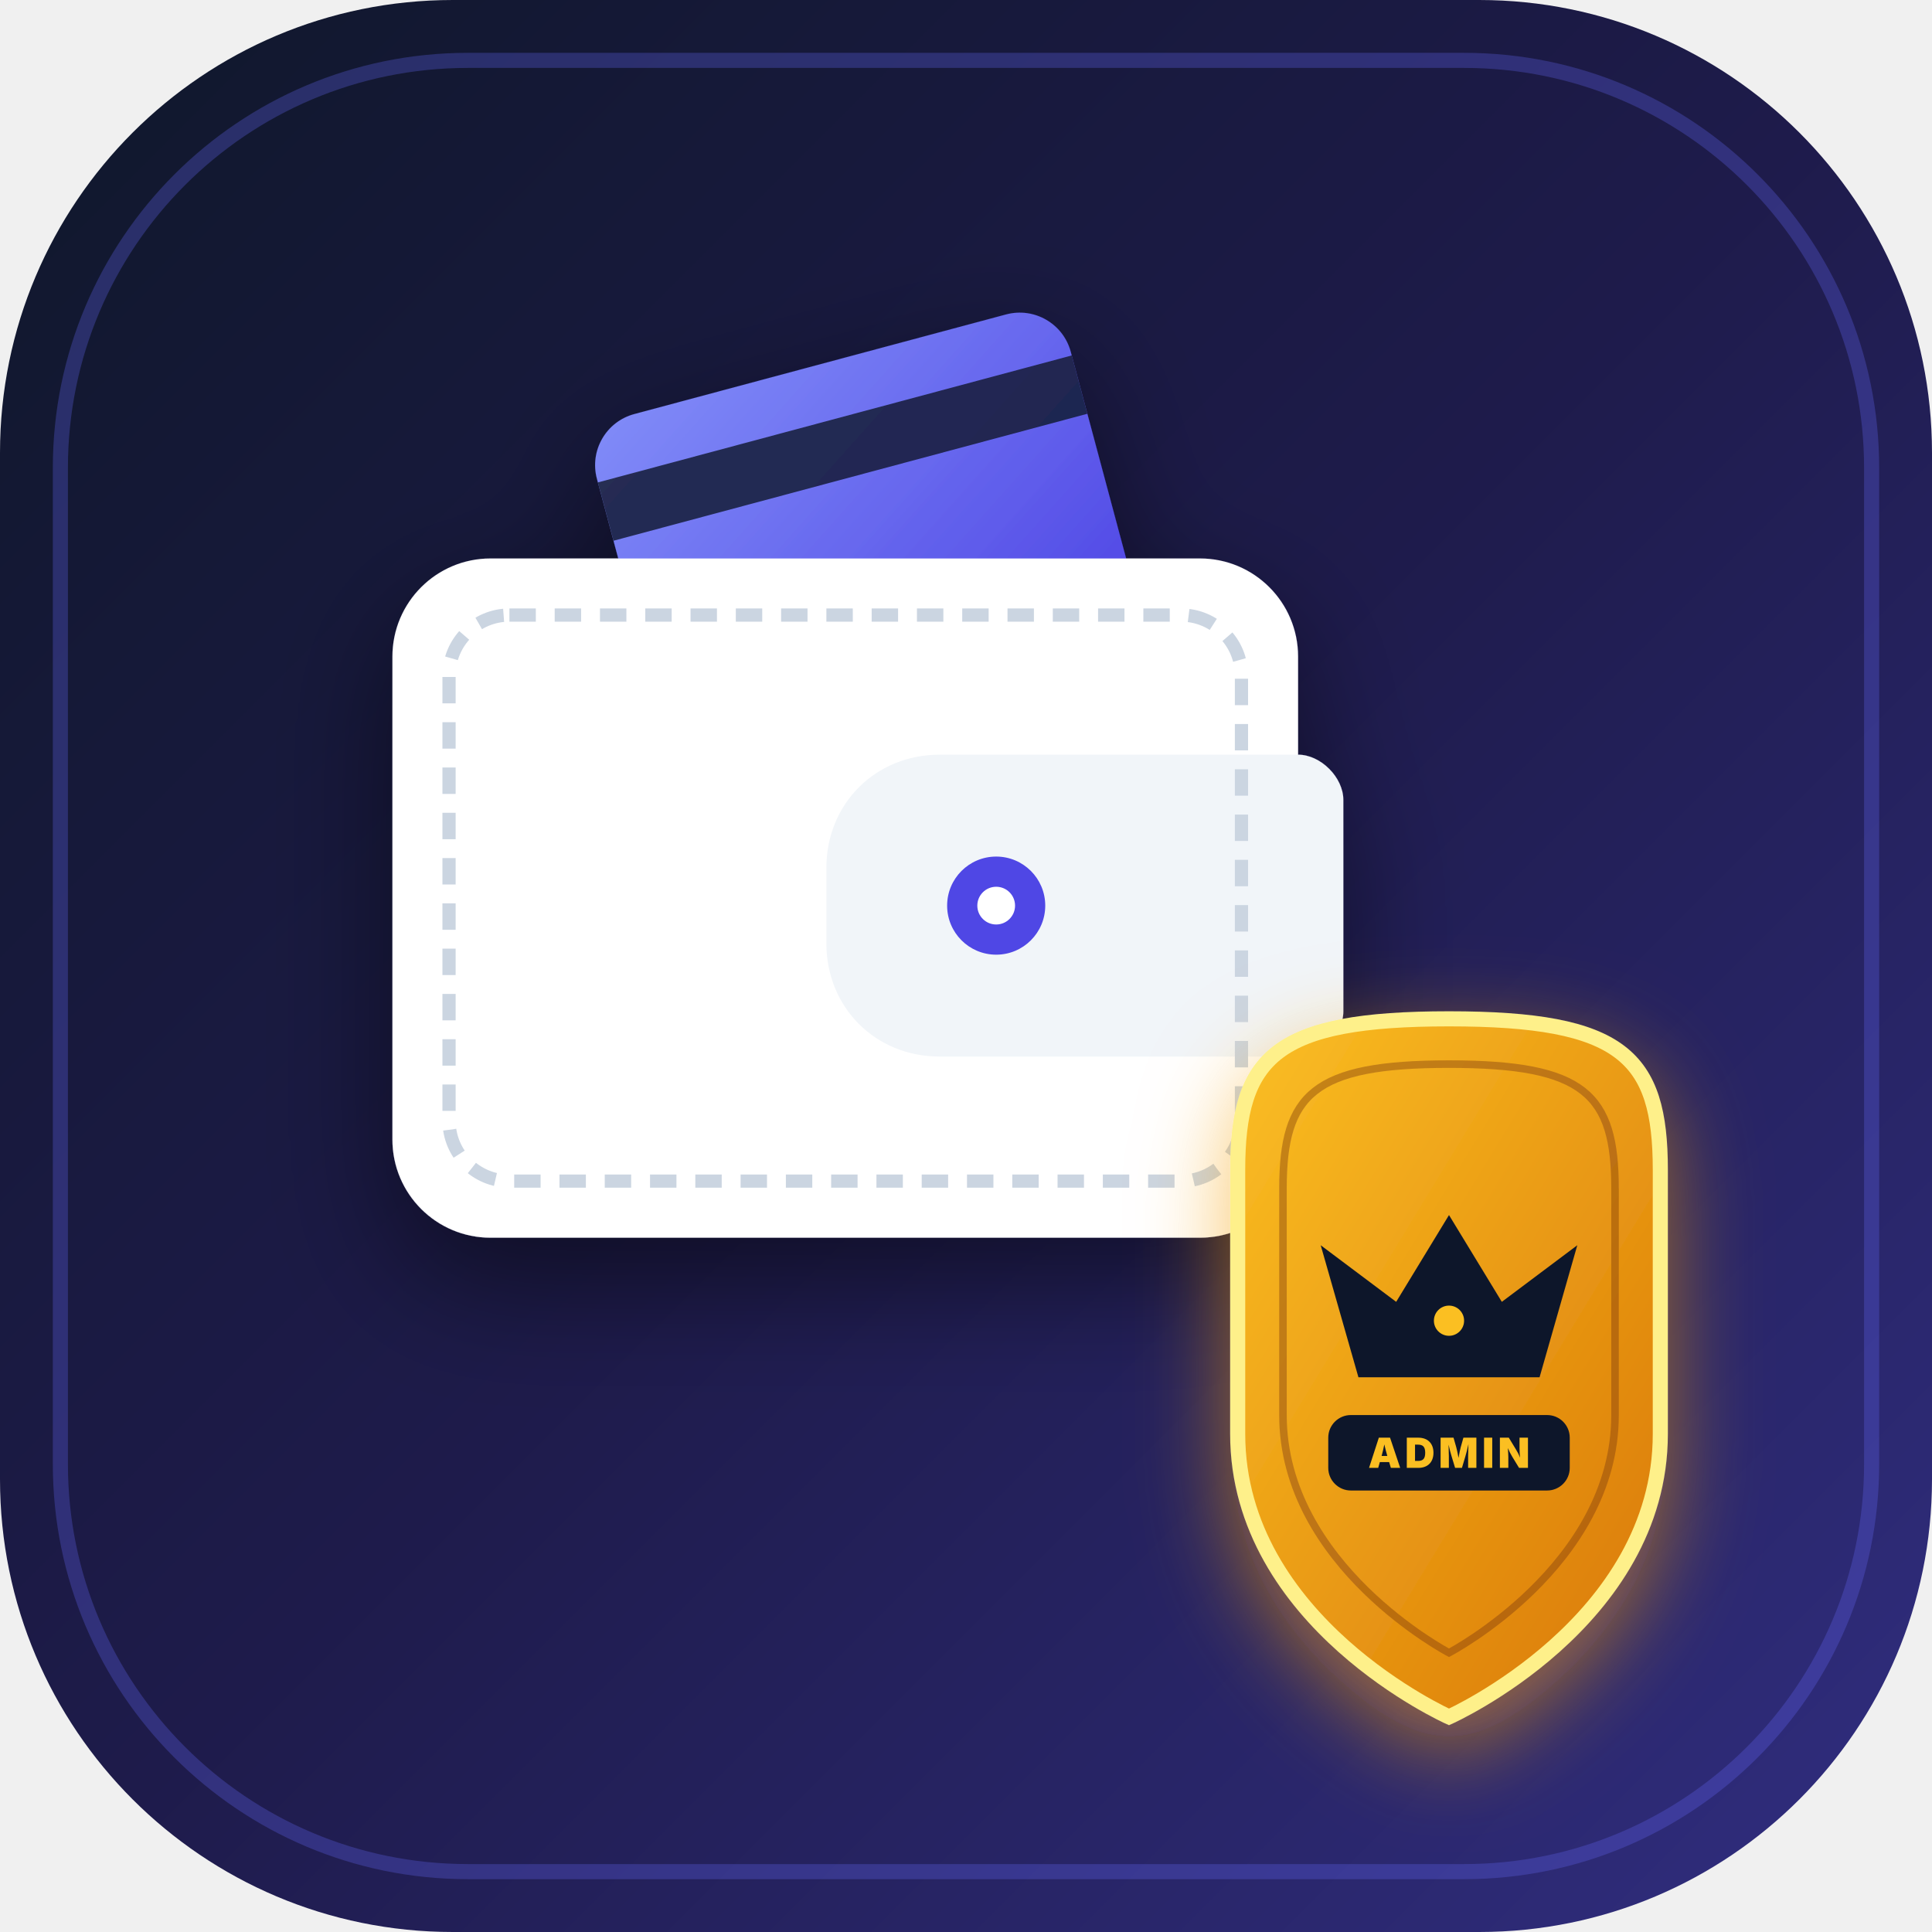
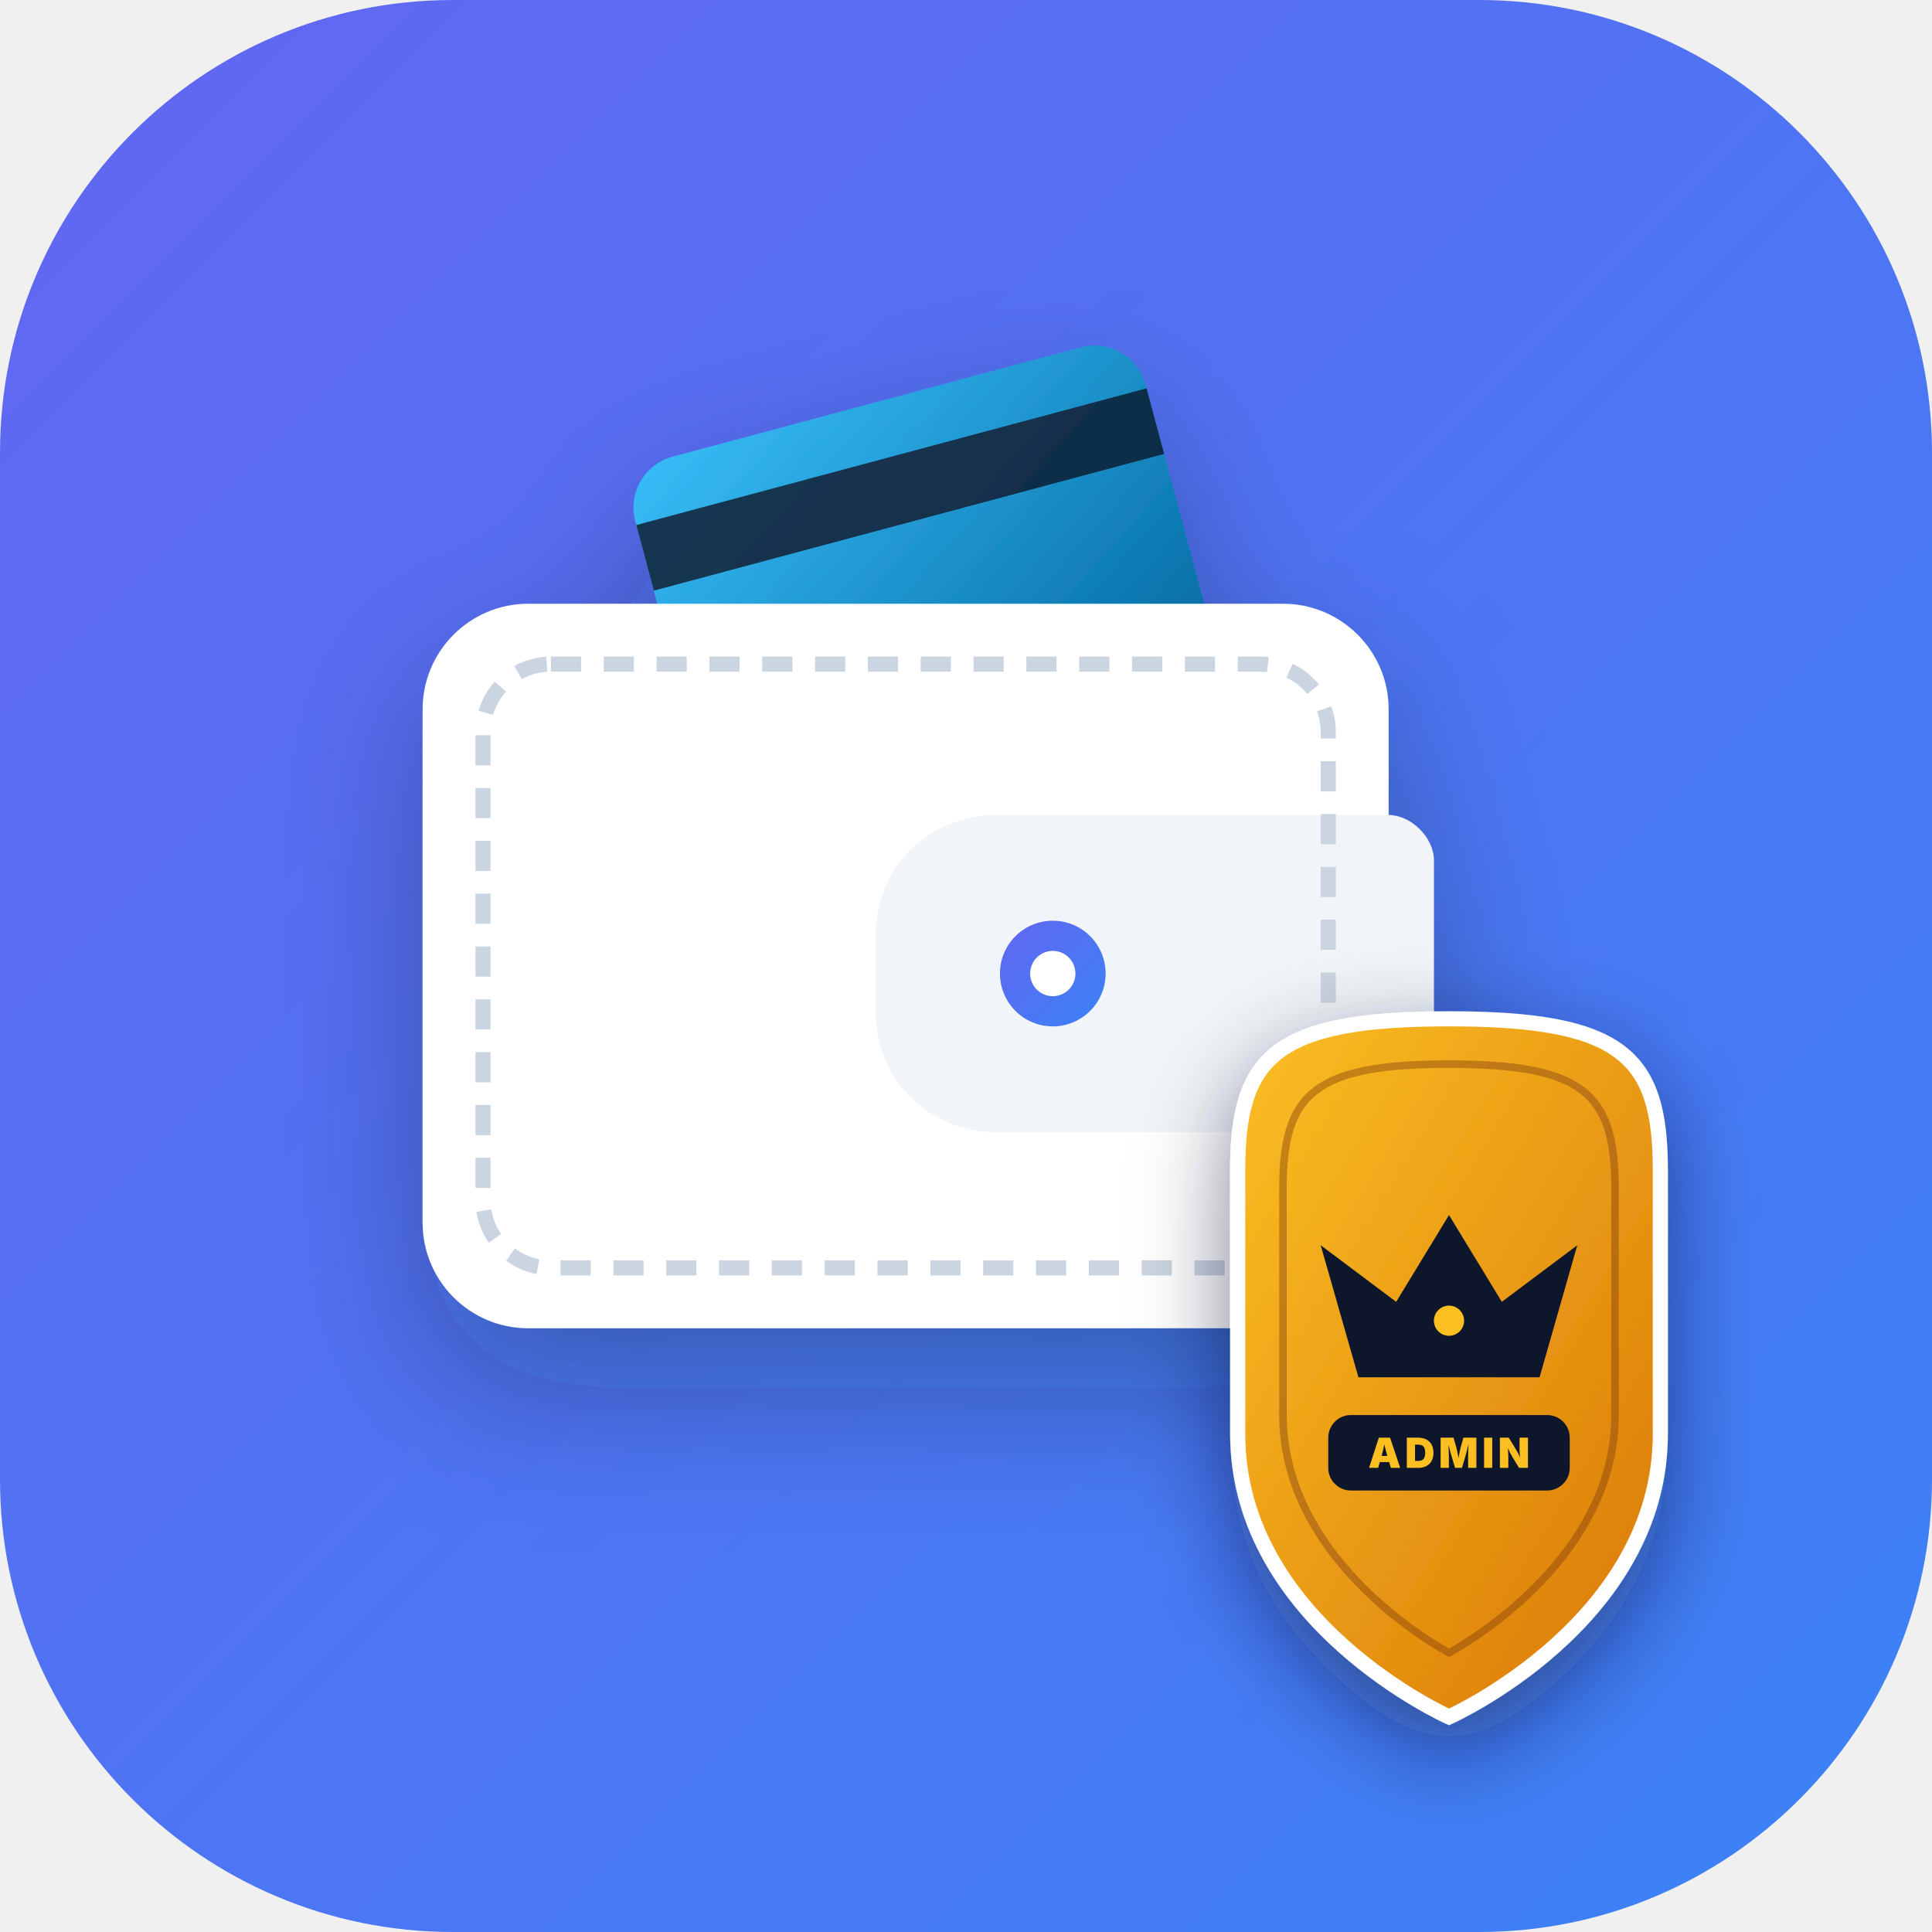
<svg xmlns="http://www.w3.org/2000/svg" viewBox="0 0 512 512" width="100%" height="100%">
  <defs>
    <linearGradient id="admin-bg-grad" x1="0%" y1="0%" x2="100%" y2="100%">
-       <stop offset="0%" stop-color="#0f172a" />
-       <stop offset="50%" stop-color="#1e1b4b" />
-       <stop offset="100%" stop-color="#312e81" />
+       <stop offset="0%" stop-color="#6366f1" />
+       <stop offset="100%" stop-color="#3b82f6" />
    </linearGradient>
    <linearGradient id="card-grad" x1="0%" y1="0%" x2="100%" y2="100%">
-       <stop offset="0%" stop-color="#818cf8" />
-       <stop offset="100%" stop-color="#4f46e5" />
+       <stop offset="0%" stop-color="#38bdf8" />
+       <stop offset="100%" stop-color="#0369a1" />
    </linearGradient>
    <linearGradient id="gold-grad" x1="0%" y1="0%" x2="100%" y2="100%">
      <stop offset="0%" stop-color="#fbbf24" />
      <stop offset="100%" stop-color="#d97706" />
    </linearGradient>
    <filter id="admin-shadow" x="-20%" y="-20%" width="140%" height="140%">
-       <feDropShadow dx="0" dy="12" stdDeviation="16" flood-color="#000000" flood-opacity="0.5" />
+       <feDropShadow dx="0" dy="16" stdDeviation="20" flood-color="#0f172a" flood-opacity="0.3" />
    </filter>
    <filter id="badge-glow" x="-30%" y="-30%" width="160%" height="160%">
-       <feDropShadow dx="0" dy="8" stdDeviation="12" flood-color="#f59e0b" flood-opacity="0.6" />
+       <feDropShadow dx="0" dy="8" stdDeviation="12" flood-color="#0f172a" flood-opacity="0.5" />
    </filter>
  </defs>
  <rect width="512" height="512" rx="120" fill="url(#admin-bg-grad)" />
-   <rect x="16" y="16" width="480" height="480" rx="108" fill="none" stroke="#6366f1" stroke-width="4" stroke-opacity="0.3" />
  <g filter="url(#admin-shadow)" transform="translate(-16, -20)">
-     <rect x="180" y="115" width="130" height="85" rx="14" fill="url(#card-grad)" transform="rotate(-15 245 160)" />
-     <rect x="180" y="130" width="130" height="16" fill="#0f172a" transform="rotate(-15 245 160)" opacity="0.8" />
-     <rect x="120" y="168" width="240" height="180" rx="26" fill="#ffffff" />
-     <path d="M 265 220 L 360 220 C 366 220, 372 226, 372 232 L 372 288 C 372 294, 366 300, 360 300 L 265 300 C 248 300, 235 287, 235 270 L 235 250 C 235 233, 248 220, 265 220 Z" fill="#f1f5f9" />
-     <circle cx="280" cy="260" r="13" fill="#4f46e5" />
-     <circle cx="280" cy="260" r="5" fill="#ffffff" />
-     <rect x="135" y="183" width="210" height="150" rx="16" fill="none" stroke="#cbd5e1" stroke-width="3.5" stroke-dasharray="7 5" />
+     <rect x="190" y="125" width="140" height="90" rx="14" fill="url(#card-grad)" transform="rotate(-15 260 170)" />
+     <rect x="190" y="140" width="140" height="18" fill="#0f172a" transform="rotate(-15 260 170)" opacity="0.8" />
+     <rect x="128" y="180" width="256" height="192" rx="28" fill="#ffffff" />
+     <path d="M 280 236 L 384 236 C 390 236, 396 242, 396 248 L 396 308 C 396 314, 390 320, 384 320 L 280 320 C 262 320, 248 306, 248 288 L 248 268 C 248 250, 262 236, 280 236 Z" fill="#f1f5f9" />
+     <circle cx="295" cy="278" r="14" fill="url(#admin-bg-grad)" />
+     <circle cx="295" cy="278" r="6" fill="#ffffff" />
+     <rect x="144" y="196" width="224" height="160" rx="18" fill="none" stroke="#cbd5e1" stroke-width="4" stroke-dasharray="8 6" />
  </g>
  <g filter="url(#badge-glow)">
-     <path d="M 384 270 C 430 270, 440 280, 440 310 L 440 380 C 440 430, 384 455, 384 455 C 384 455, 328 430, 328 380 L 328 310 C 328 280, 338 270, 384 270 Z" fill="url(#gold-grad)" stroke="#fef08a" stroke-width="4" />
+     <path d="M 384 270 C 430 270, 440 280, 440 310 L 440 380 C 440 430, 384 455, 384 455 C 384 455, 328 430, 328 380 L 328 310 C 328 280, 338 270, 384 270 Z" fill="url(#gold-grad)" stroke="#ffffff" stroke-width="4" />
    <path d="M 384 282 C 420 282, 428 290, 428 315 L 428 375 C 428 415, 384 438, 384 438 C 384 438, 340 415, 340 375 L 340 315 C 340 290, 348 282, 384 282 Z" fill="none" stroke="#78350f" stroke-width="2" stroke-opacity="0.4" />
    <path d="M 360 365 L 350 330 L 370 345 L 384 322 L 398 345 L 418 330 L 408 365 Z" fill="#0f172a" />
    <circle cx="384" cy="350" r="4" fill="#fbbf24" />
    <rect x="352" y="375" width="64" height="20" rx="6" fill="#0f172a" />
    <text x="384" y="389" font-family="Inter, system-ui, sans-serif" font-weight="900" font-size="11" fill="#fbbf24" text-anchor="middle" letter-spacing="1">ADMIN</text>
  </g>
</svg>
